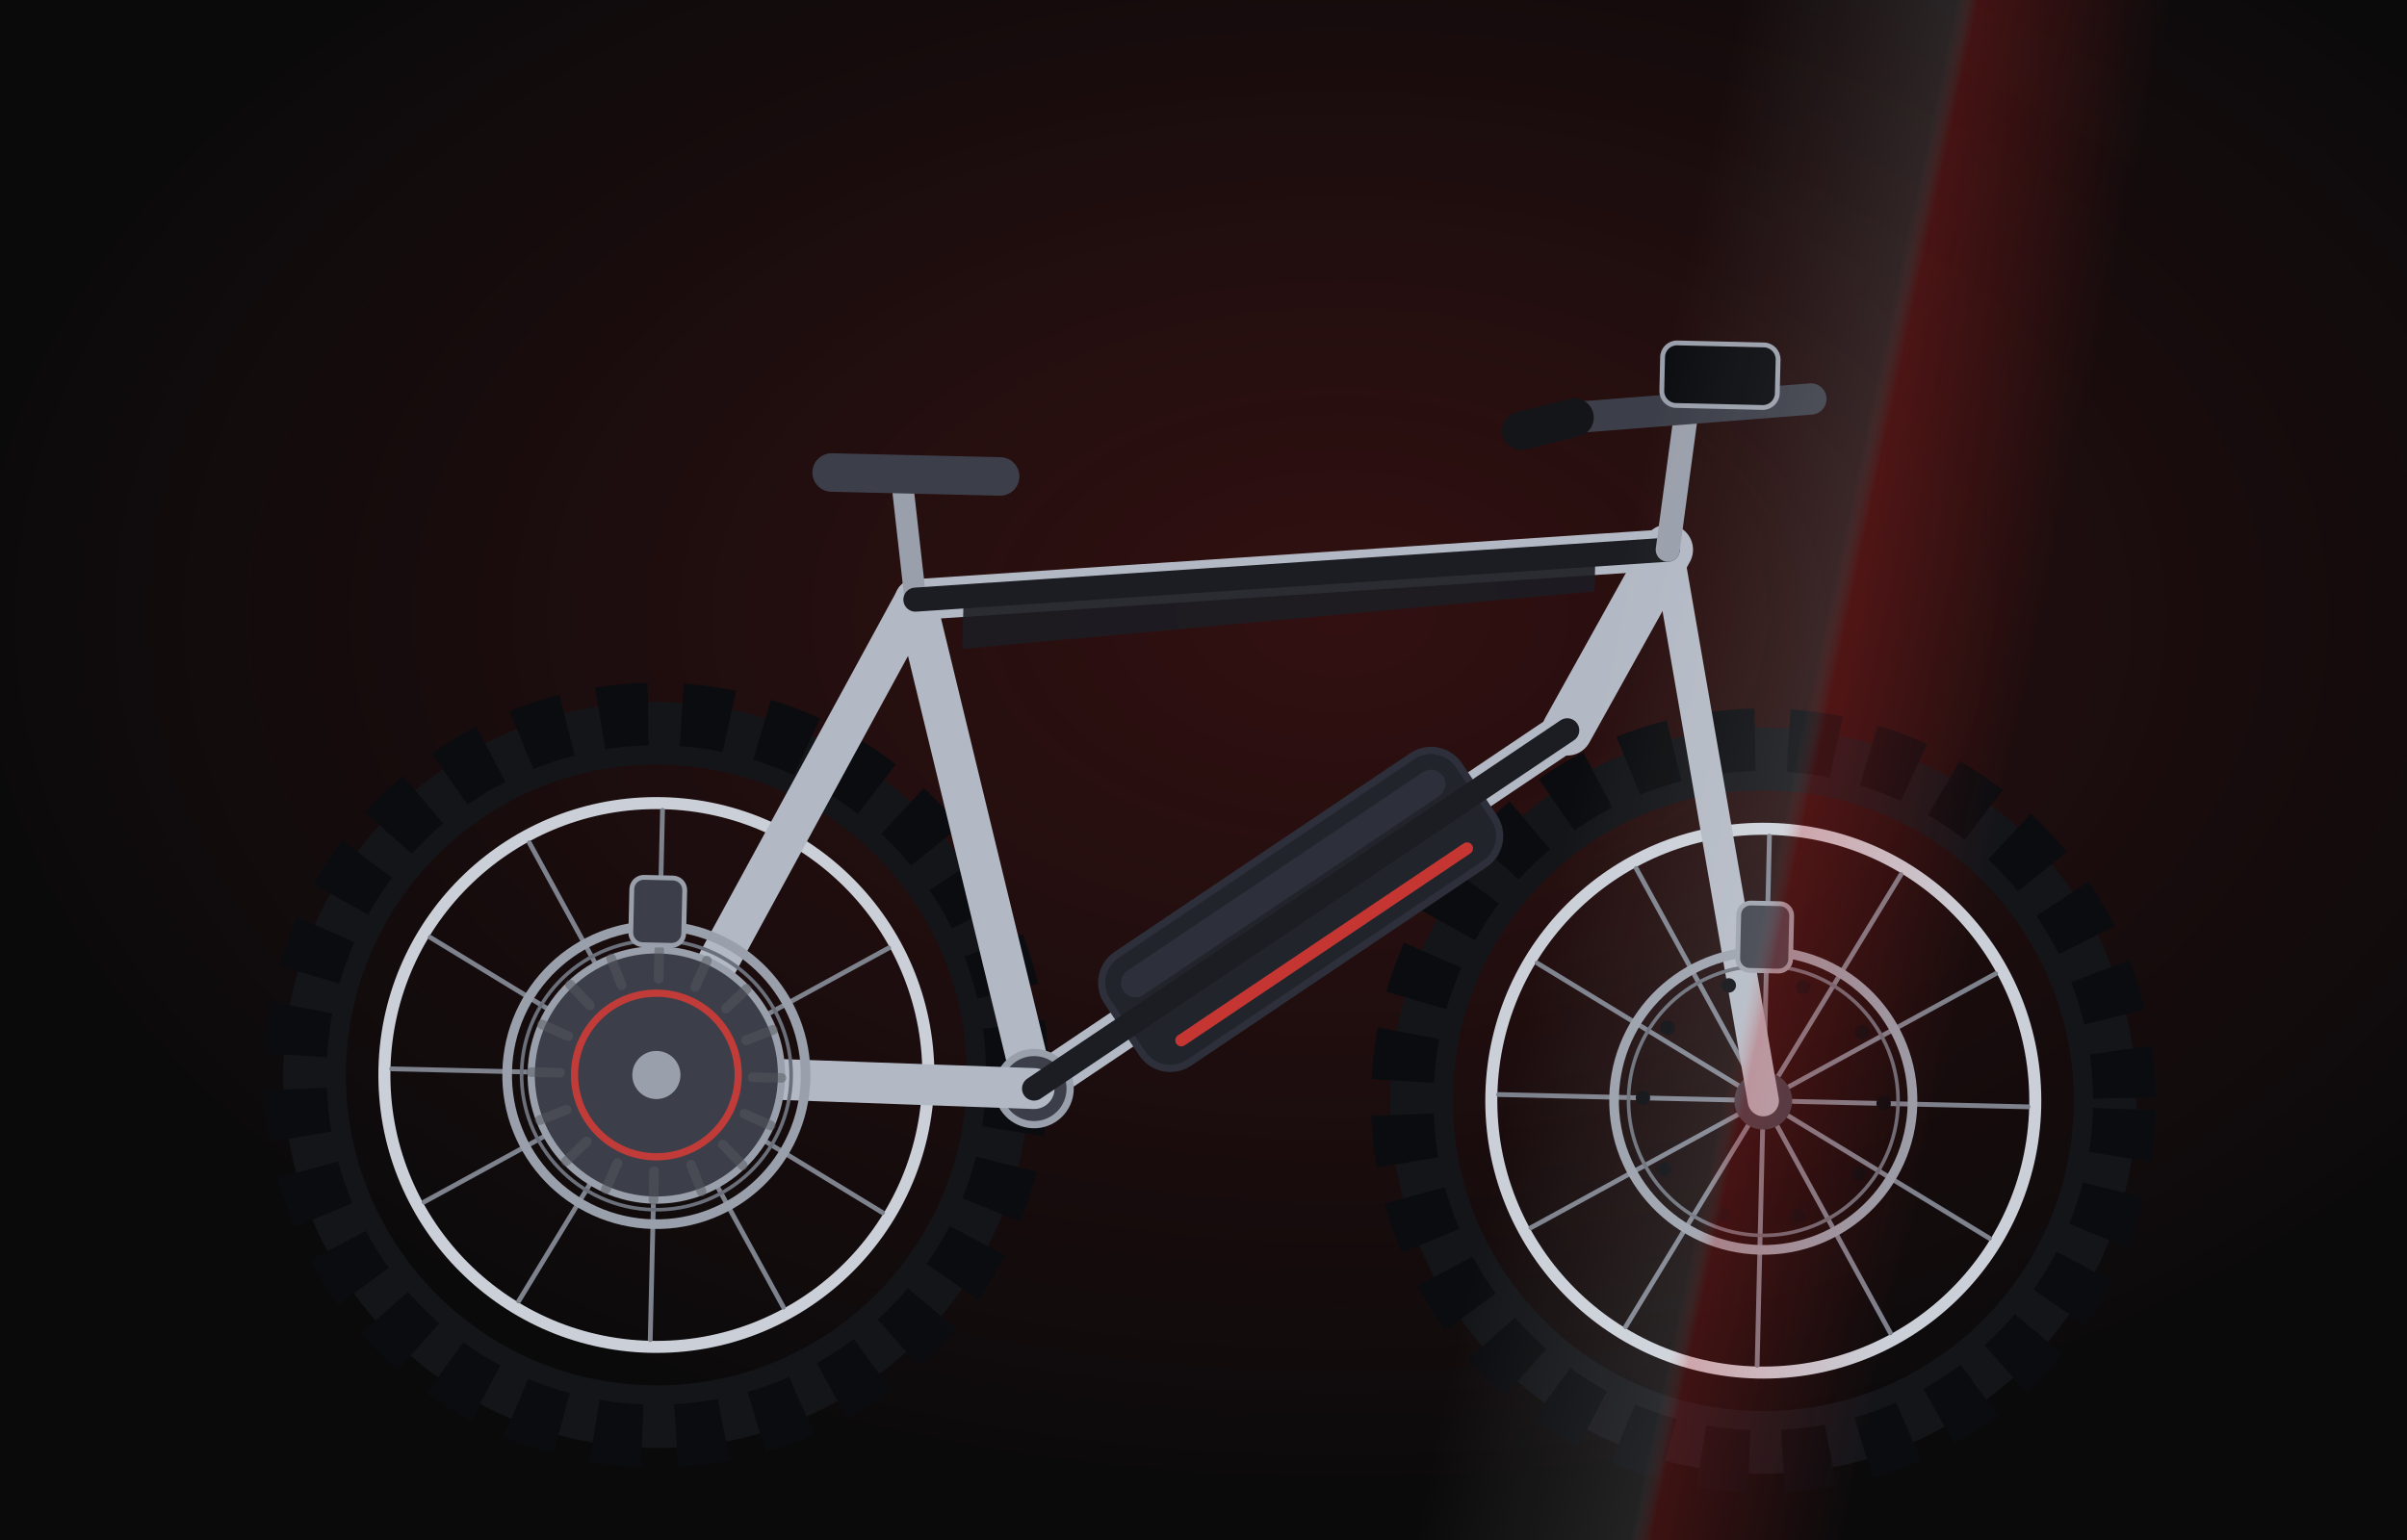
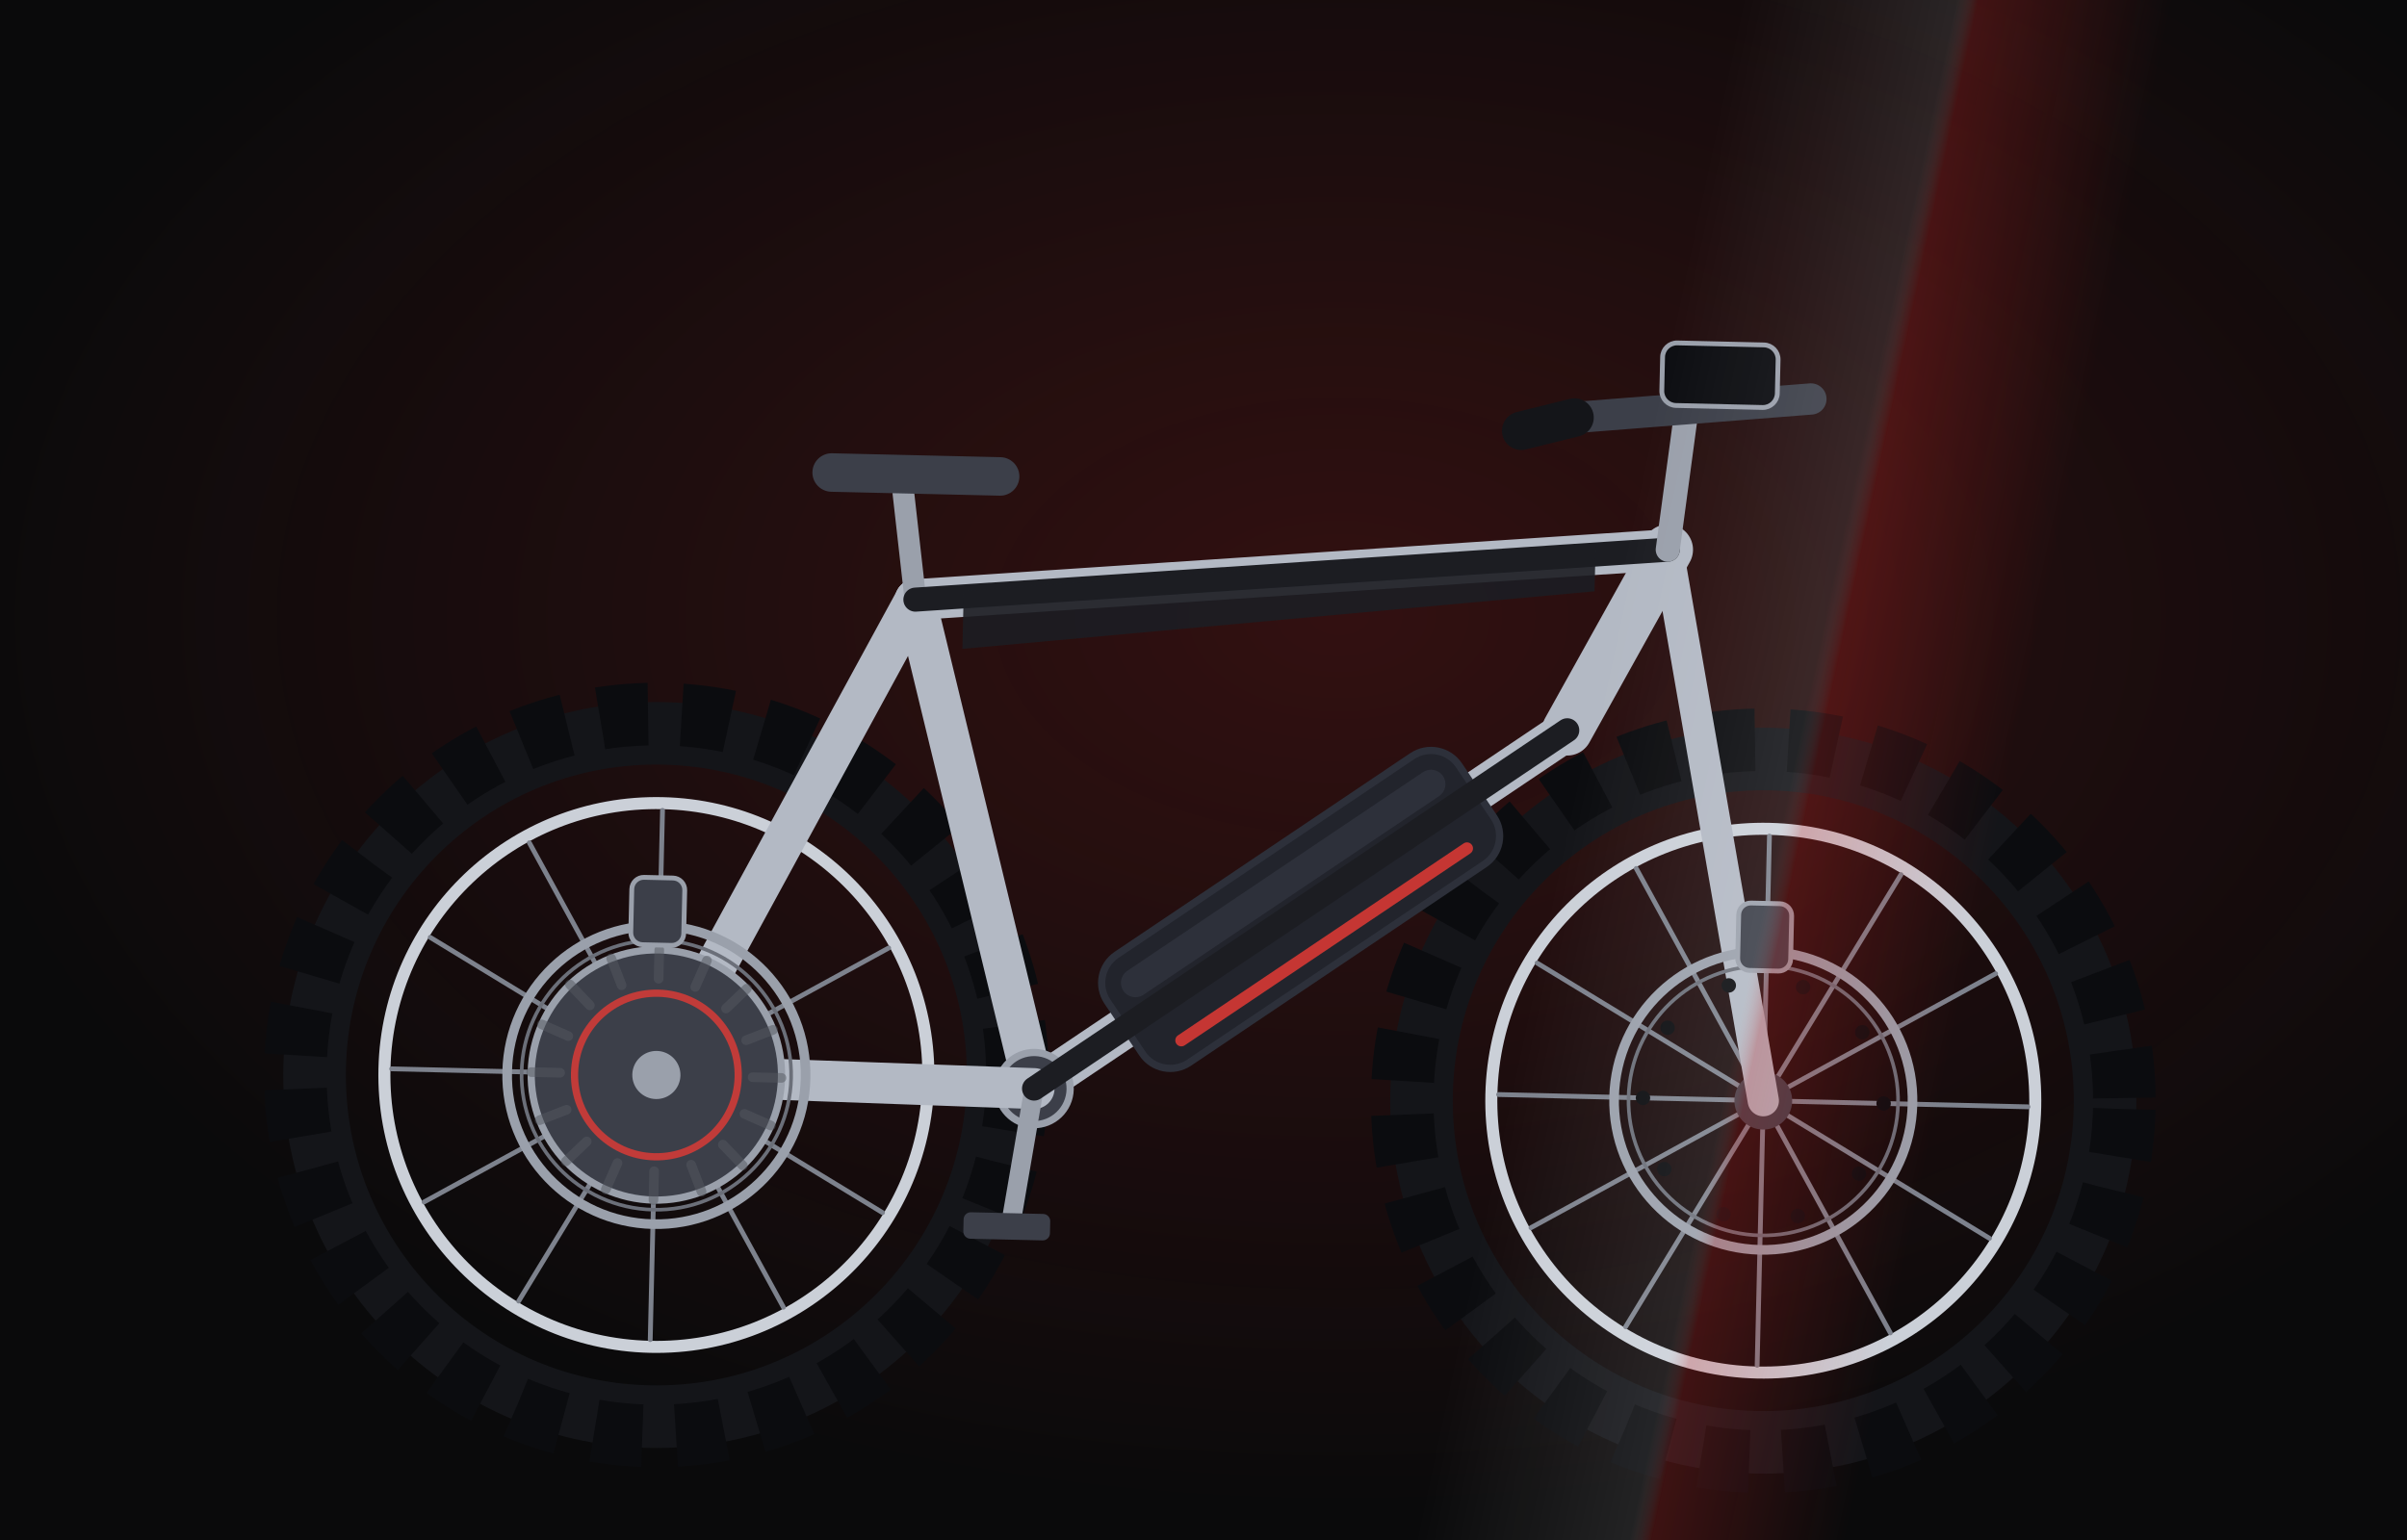
<svg xmlns="http://www.w3.org/2000/svg" viewBox="0 0 1000 640" width="1000" height="640">
  <defs>
    <radialGradient id="glow" cx="55.6%" cy="40%" r="58%">
      <stop offset="0%" stop-color="#d42a28" stop-opacity="0.20" />
      <stop offset="100%" stop-color="#d42a28" stop-opacity="0" />
    </radialGradient>
    <linearGradient id="sweep" x1="0" y1="0" x2="1" y2="0">
      <stop offset="0%" stop-color="#ffffff" stop-opacity="0" />
      <stop offset="50%" stop-color="#ffffff" stop-opacity="0.10" />
      <stop offset="55%" stop-color="#d42a28" stop-opacity="0.25" />
      <stop offset="100%" stop-color="#d42a28" stop-opacity="0" />
    </linearGradient>
  </defs>
  <rect width="1000" height="640" fill="#0a0a0b" />
  <rect width="1000" height="640" fill="url(#glow)" />
  <g transform="translate(500 350) rotate(1.33) scale(1.000) translate(-500 -350)">
    <g opacity="1.000" transform="translate(0 0.0)" />
    <g opacity="1.000" transform="translate(0 0.0)">
      <circle cx="275" cy="452" r="142" fill="none" stroke="#141519" stroke-width="26" />
      <circle cx="275" cy="452" r="113" fill="none" stroke="#cbd0d8" stroke-width="5" />
      <line x1="275" y1="452" x2="385" y2="452" stroke="#7d828d" stroke-width="2" stroke-linecap="round" />
      <line x1="275" y1="452" x2="370.263" y2="507" stroke="#7d828d" stroke-width="2" stroke-linecap="round" />
      <line x1="275" y1="452" x2="330" y2="547.263" stroke="#7d828d" stroke-width="2" stroke-linecap="round" />
      <line x1="275" y1="452" x2="275" y2="562" stroke="#7d828d" stroke-width="2" stroke-linecap="round" />
      <line x1="275" y1="452" x2="220" y2="547.263" stroke="#7d828d" stroke-width="2" stroke-linecap="round" />
      <line x1="275" y1="452" x2="179.737" y2="507" stroke="#7d828d" stroke-width="2" stroke-linecap="round" />
      <line x1="275" y1="452" x2="165" y2="452" stroke="#7d828d" stroke-width="2" stroke-linecap="round" />
      <line x1="275" y1="452" x2="179.737" y2="397" stroke="#7d828d" stroke-width="2" stroke-linecap="round" />
      <line x1="275" y1="452" x2="220" y2="356.737" stroke="#7d828d" stroke-width="2" stroke-linecap="round" />
      <line x1="275" y1="452" x2="275" y2="342" stroke="#7d828d" stroke-width="2" stroke-linecap="round" />
      <line x1="275" y1="452" x2="330" y2="356.737" stroke="#7d828d" stroke-width="2" stroke-linecap="round" />
      <line x1="275" y1="452" x2="370.263" y2="397" stroke="#7d828d" stroke-width="2" stroke-linecap="round" />
      <circle cx="275" cy="452" r="12" fill="#3c3f49" />
      <circle cx="735" cy="452" r="142" fill="none" stroke="#141519" stroke-width="26" />
      <circle cx="735" cy="452" r="113" fill="none" stroke="#cbd0d8" stroke-width="5" />
      <line x1="735" y1="452" x2="845" y2="452" stroke="#7d828d" stroke-width="2" stroke-linecap="round" />
      <line x1="735" y1="452" x2="830.263" y2="507" stroke="#7d828d" stroke-width="2" stroke-linecap="round" />
      <line x1="735" y1="452" x2="790" y2="547.263" stroke="#7d828d" stroke-width="2" stroke-linecap="round" />
      <line x1="735" y1="452" x2="735" y2="562" stroke="#7d828d" stroke-width="2" stroke-linecap="round" />
      <line x1="735" y1="452" x2="680" y2="547.263" stroke="#7d828d" stroke-width="2" stroke-linecap="round" />
      <line x1="735" y1="452" x2="639.737" y2="507" stroke="#7d828d" stroke-width="2" stroke-linecap="round" />
      <line x1="735" y1="452" x2="625" y2="452" stroke="#7d828d" stroke-width="2" stroke-linecap="round" />
      <line x1="735" y1="452" x2="639.737" y2="397" stroke="#7d828d" stroke-width="2" stroke-linecap="round" />
      <line x1="735" y1="452" x2="680" y2="356.737" stroke="#7d828d" stroke-width="2" stroke-linecap="round" />
      <line x1="735" y1="452" x2="735" y2="342" stroke="#7d828d" stroke-width="2" stroke-linecap="round" />
      <line x1="735" y1="452" x2="790" y2="356.737" stroke="#7d828d" stroke-width="2" stroke-linecap="round" />
      <line x1="735" y1="452" x2="830.263" y2="397" stroke="#7d828d" stroke-width="2" stroke-linecap="round" />
      <circle cx="735" cy="452" r="12" fill="#3c3f49" />
    </g>
    <g opacity="1.000" transform="translate(0 0.0)">
      <circle cx="275" cy="452" r="150" fill="none" stroke="#0b0c0f" stroke-width="26" stroke-dasharray="20 14" />
      <circle cx="735" cy="452" r="150" fill="none" stroke="#0b0c0f" stroke-width="26" stroke-dasharray="20 14" />
    </g>
    <g opacity="1.000" transform="translate(0 0.0)">
      <line x1="432" y1="454" x2="650" y2="300" stroke="#b3b9c4" stroke-width="17" stroke-linecap="round" />
      <line x1="378" y1="252" x2="690" y2="224" stroke="#b3b9c4" stroke-width="17" stroke-linecap="round" />
      <line x1="432" y1="454" x2="378" y2="252" stroke="#b3b9c4" stroke-width="17" stroke-linecap="round" />
      <line x1="650" y1="300" x2="690" y2="224" stroke="#b3b9c4" stroke-width="21" stroke-linecap="round" />
      <line x1="690" y1="224" x2="735" y2="452" stroke="#b3b9c4" stroke-width="13" stroke-linecap="round" />
      <circle cx="432" cy="454" r="15" fill="#3c3f49" stroke="#9aa0ab" stroke-width="3" />
      <line x1="432" y1="454" x2="275" y2="452" stroke="#b3b9c4" stroke-width="17" stroke-linecap="round" />
      <line x1="275" y1="452" x2="378" y2="252" stroke="#b3b9c4" stroke-width="17" stroke-linecap="round" />
    </g>
    <g opacity="1.000" transform="translate(0 0.0)">
      <line x1="378" y1="252" x2="372" y2="208" stroke="#9aa0ab" stroke-width="9" stroke-linecap="round" />
      <rect x="334" y="192" width="86" height="16" rx="8" fill="#3c3f49" />
    </g>
    <g opacity="1.000" transform="translate(0 0.0)">
      <circle cx="735" cy="452" r="62" fill="none" stroke="#9aa0ab" stroke-width="4" />
      <circle cx="735" cy="452" r="56" fill="none" stroke="#6b6f79" stroke-width="1.5" />
      <circle cx="785" cy="452" r="3" fill="#0b0c0f" />
      <circle cx="775.451" cy="481.389" r="3" fill="#0b0c0f" />
      <circle cx="750.451" cy="499.553" r="3" fill="#0b0c0f" />
      <circle cx="719.549" cy="499.553" r="3" fill="#0b0c0f" />
      <circle cx="694.549" cy="481.389" r="3" fill="#0b0c0f" />
      <circle cx="685" cy="452" r="3" fill="#0b0c0f" />
      <circle cx="694.549" cy="422.611" r="3" fill="#0b0c0f" />
      <circle cx="719.549" cy="404.447" r="3" fill="#0b0c0f" />
      <circle cx="750.451" cy="404.447" r="3" fill="#0b0c0f" />
      <circle cx="775.451" cy="422.611" r="3" fill="#0b0c0f" />
      <circle cx="275" cy="452" r="62" fill="none" stroke="#9aa0ab" stroke-width="4" />
      <circle cx="275" cy="452" r="56" fill="none" stroke="#6b6f79" stroke-width="1.5" />
      <circle cx="325" cy="452" r="3" fill="#0b0c0f" />
      <circle cx="315.451" cy="481.389" r="3" fill="#0b0c0f" />
      <circle cx="290.451" cy="499.553" r="3" fill="#0b0c0f" />
      <circle cx="259.549" cy="499.553" r="3" fill="#0b0c0f" />
      <circle cx="234.549" cy="481.389" r="3" fill="#0b0c0f" />
      <circle cx="225" cy="452" r="3" fill="#0b0c0f" />
      <circle cx="234.549" cy="422.611" r="3" fill="#0b0c0f" />
      <circle cx="259.549" cy="404.447" r="3" fill="#0b0c0f" />
      <circle cx="290.451" cy="404.447" r="3" fill="#0b0c0f" />
      <circle cx="315.451" cy="422.611" r="3" fill="#0b0c0f" />
    </g>
    <g opacity="1.000" transform="translate(0 0.0)">
      <g transform="translate(541 377) rotate(-35.23823)">
        <rect x="-88" y="-27" width="176" height="54" rx="14" fill="#22242c" stroke="#2d303a" stroke-width="3" />
        <rect x="-80" y="-19" width="160" height="12" rx="6" fill="#2d303a" />
        <rect x="-74" y="15" width="148" height="5" rx="2.5" fill="#e23a34" opacity="0.85" />
      </g>
    </g>
    <g opacity="1.000" transform="translate(0 0.0)">
      <circle cx="275" cy="452" r="52" fill="#3c3f49" stroke="#9aa0ab" stroke-width="3" />
      <line x1="315" y1="452" x2="327" y2="452" stroke="#54586180" stroke-width="4" stroke-linecap="round" />
      <line x1="311.955" y1="467.307" x2="323.042" y2="471.9" stroke="#54586180" stroke-width="4" stroke-linecap="round" />
      <line x1="303.284" y1="480.284" x2="311.77" y2="488.77" stroke="#54586180" stroke-width="4" stroke-linecap="round" />
      <line x1="290.307" y1="488.955" x2="294.9" y2="500.042" stroke="#54586180" stroke-width="4" stroke-linecap="round" />
      <line x1="275" y1="492" x2="275" y2="504" stroke="#54586180" stroke-width="4" stroke-linecap="round" />
      <line x1="259.693" y1="488.955" x2="255.1" y2="500.042" stroke="#54586180" stroke-width="4" stroke-linecap="round" />
      <line x1="246.716" y1="480.284" x2="238.23" y2="488.77" stroke="#54586180" stroke-width="4" stroke-linecap="round" />
      <line x1="238.045" y1="467.307" x2="226.958" y2="471.9" stroke="#54586180" stroke-width="4" stroke-linecap="round" />
      <line x1="235" y1="452" x2="223" y2="452" stroke="#54586180" stroke-width="4" stroke-linecap="round" />
      <line x1="238.045" y1="436.693" x2="226.958" y2="432.1" stroke="#54586180" stroke-width="4" stroke-linecap="round" />
      <line x1="246.716" y1="423.716" x2="238.23" y2="415.23" stroke="#54586180" stroke-width="4" stroke-linecap="round" />
      <line x1="259.693" y1="415.045" x2="255.1" y2="403.958" stroke="#54586180" stroke-width="4" stroke-linecap="round" />
      <line x1="275" y1="412" x2="275" y2="400" stroke="#54586180" stroke-width="4" stroke-linecap="round" />
      <line x1="290.307" y1="415.045" x2="294.9" y2="403.958" stroke="#54586180" stroke-width="4" stroke-linecap="round" />
      <line x1="303.284" y1="423.716" x2="311.77" y2="415.23" stroke="#54586180" stroke-width="4" stroke-linecap="round" />
      <line x1="311.955" y1="436.693" x2="323.042" y2="432.1" stroke="#54586180" stroke-width="4" stroke-linecap="round" />
      <circle cx="275" cy="452" r="34" fill="none" stroke="#e23a34" stroke-width="3" opacity="0.8" />
      <circle cx="275" cy="452" r="10" fill="#9aa0ab" />
    </g>
    <g opacity="1.000" transform="translate(0 0.0)">
+       <line x1="432" y1="454" x2="424" y2="508" stroke="#9aa0ab" stroke-width="8" stroke-linecap="round" />
+       <rect x="404" y="506" width="36" height="11" rx="3" fill="#3c3f49" />
+     </g>
+     <g opacity="1.000" transform="translate(0 0.0)">
      <rect x="723" y="370" width="22" height="28" rx="5" fill="#3c3f49" stroke="#9aa0ab" stroke-width="2" />
      <rect x="263" y="370" width="22" height="28" rx="5" fill="#3c3f49" stroke="#9aa0ab" stroke-width="2" />
    </g>
    <g opacity="1.000" transform="translate(0 0.0)">
      <line x1="432" y1="454" x2="650" y2="300" stroke="#1c1d22" stroke-width="10" stroke-linecap="round" />
      <line x1="378" y1="252" x2="690" y2="224" stroke="#1c1d22" stroke-width="10" stroke-linecap="round" />
      <path d="M398 248 L660 222 L660 242 L398 272 Z" fill="#1c1d22" opacity="0.9" />
    </g>
-     <g opacity="0.998" transform="translate(0 0.0)" />
-     <g opacity="0.833" transform="translate(0 4.3)" />
+     <g opacity="0.990" transform="translate(0 0.3)" />
+     <g opacity="0.813" transform="translate(0 4.8)" />
    <g opacity="1.000" transform="translate(0 0.0)">
      <line x1="690" y1="224" x2="696" y2="170" stroke="#9aa0ab" stroke-width="10" stroke-linecap="round" />
      <line x1="650" y1="170" x2="748" y2="160" stroke="#3c3f49" stroke-width="13" stroke-linecap="round" />
      <line x1="650" y1="170" x2="628" y2="176" stroke="#141519" stroke-width="16" stroke-linecap="round" />
      <rect x="686" y="138" width="48" height="26" rx="6" fill="#0d0e12" stroke="#9aa0ab" stroke-width="2" />
    </g>
  </g>
  <g transform="translate(813 0) skewX(-12)">
    <rect x="-90" y="-100" width="180" height="840" fill="url(#sweep)" />
  </g>
</svg>
